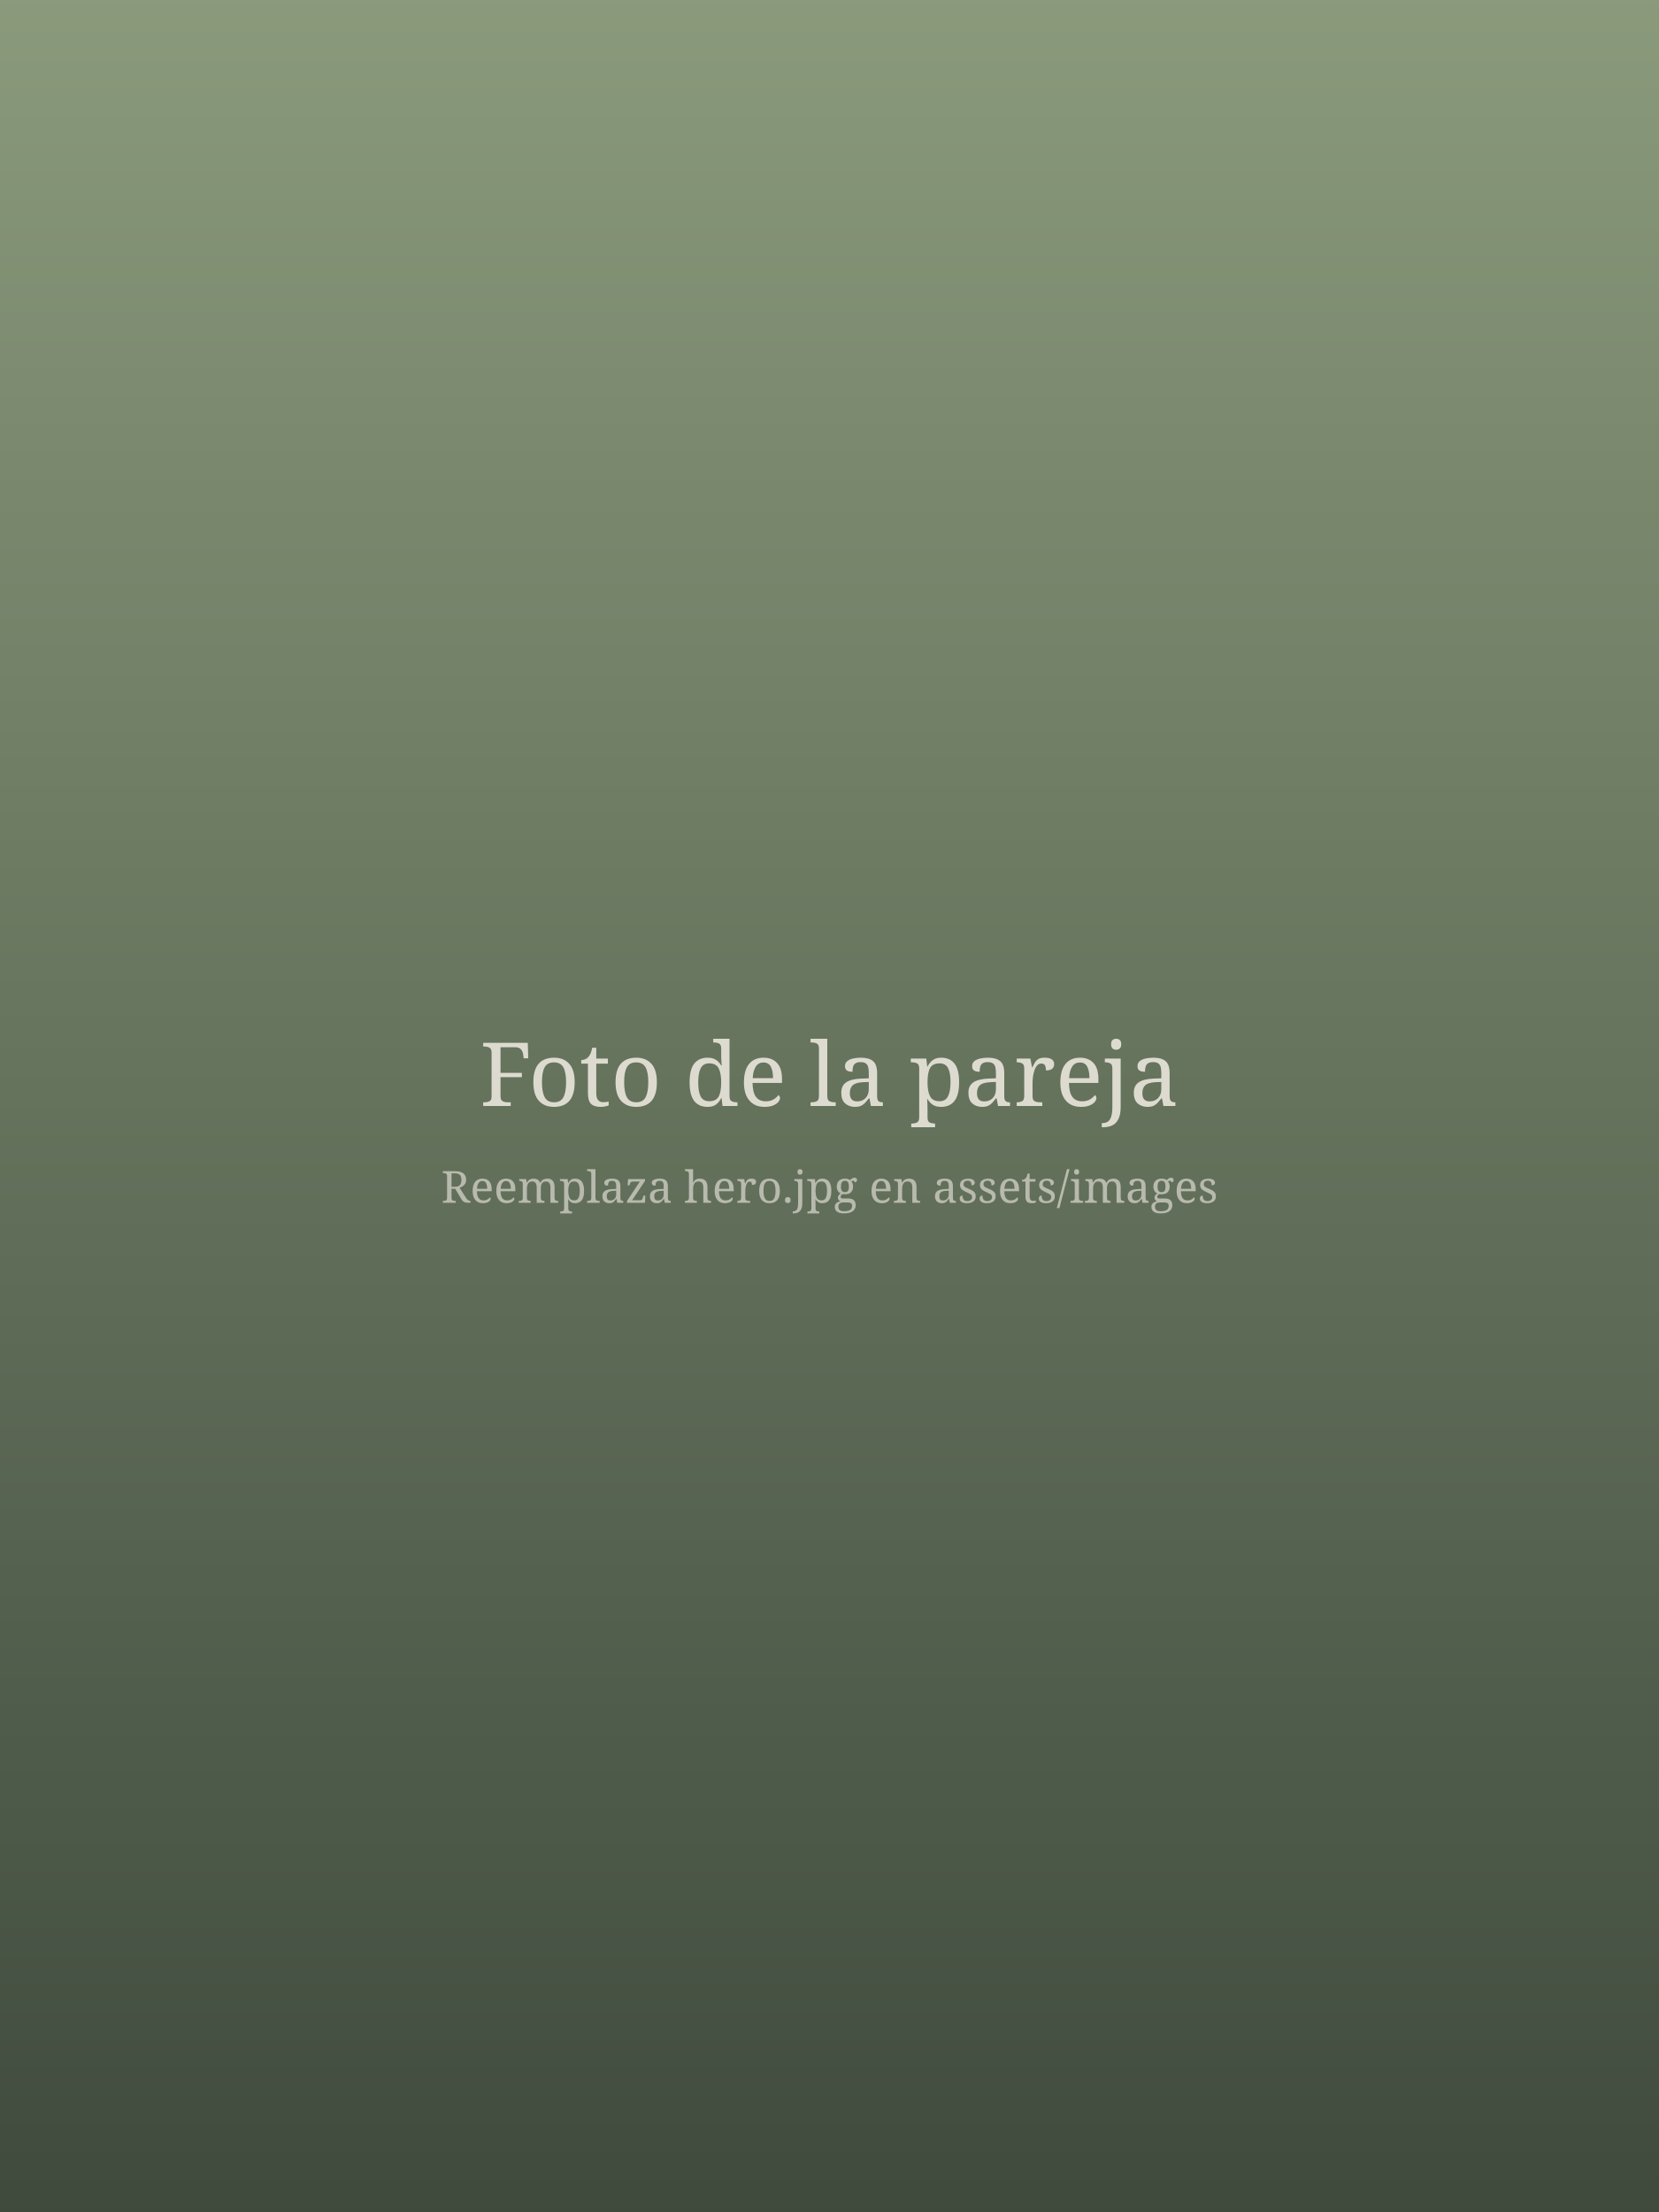
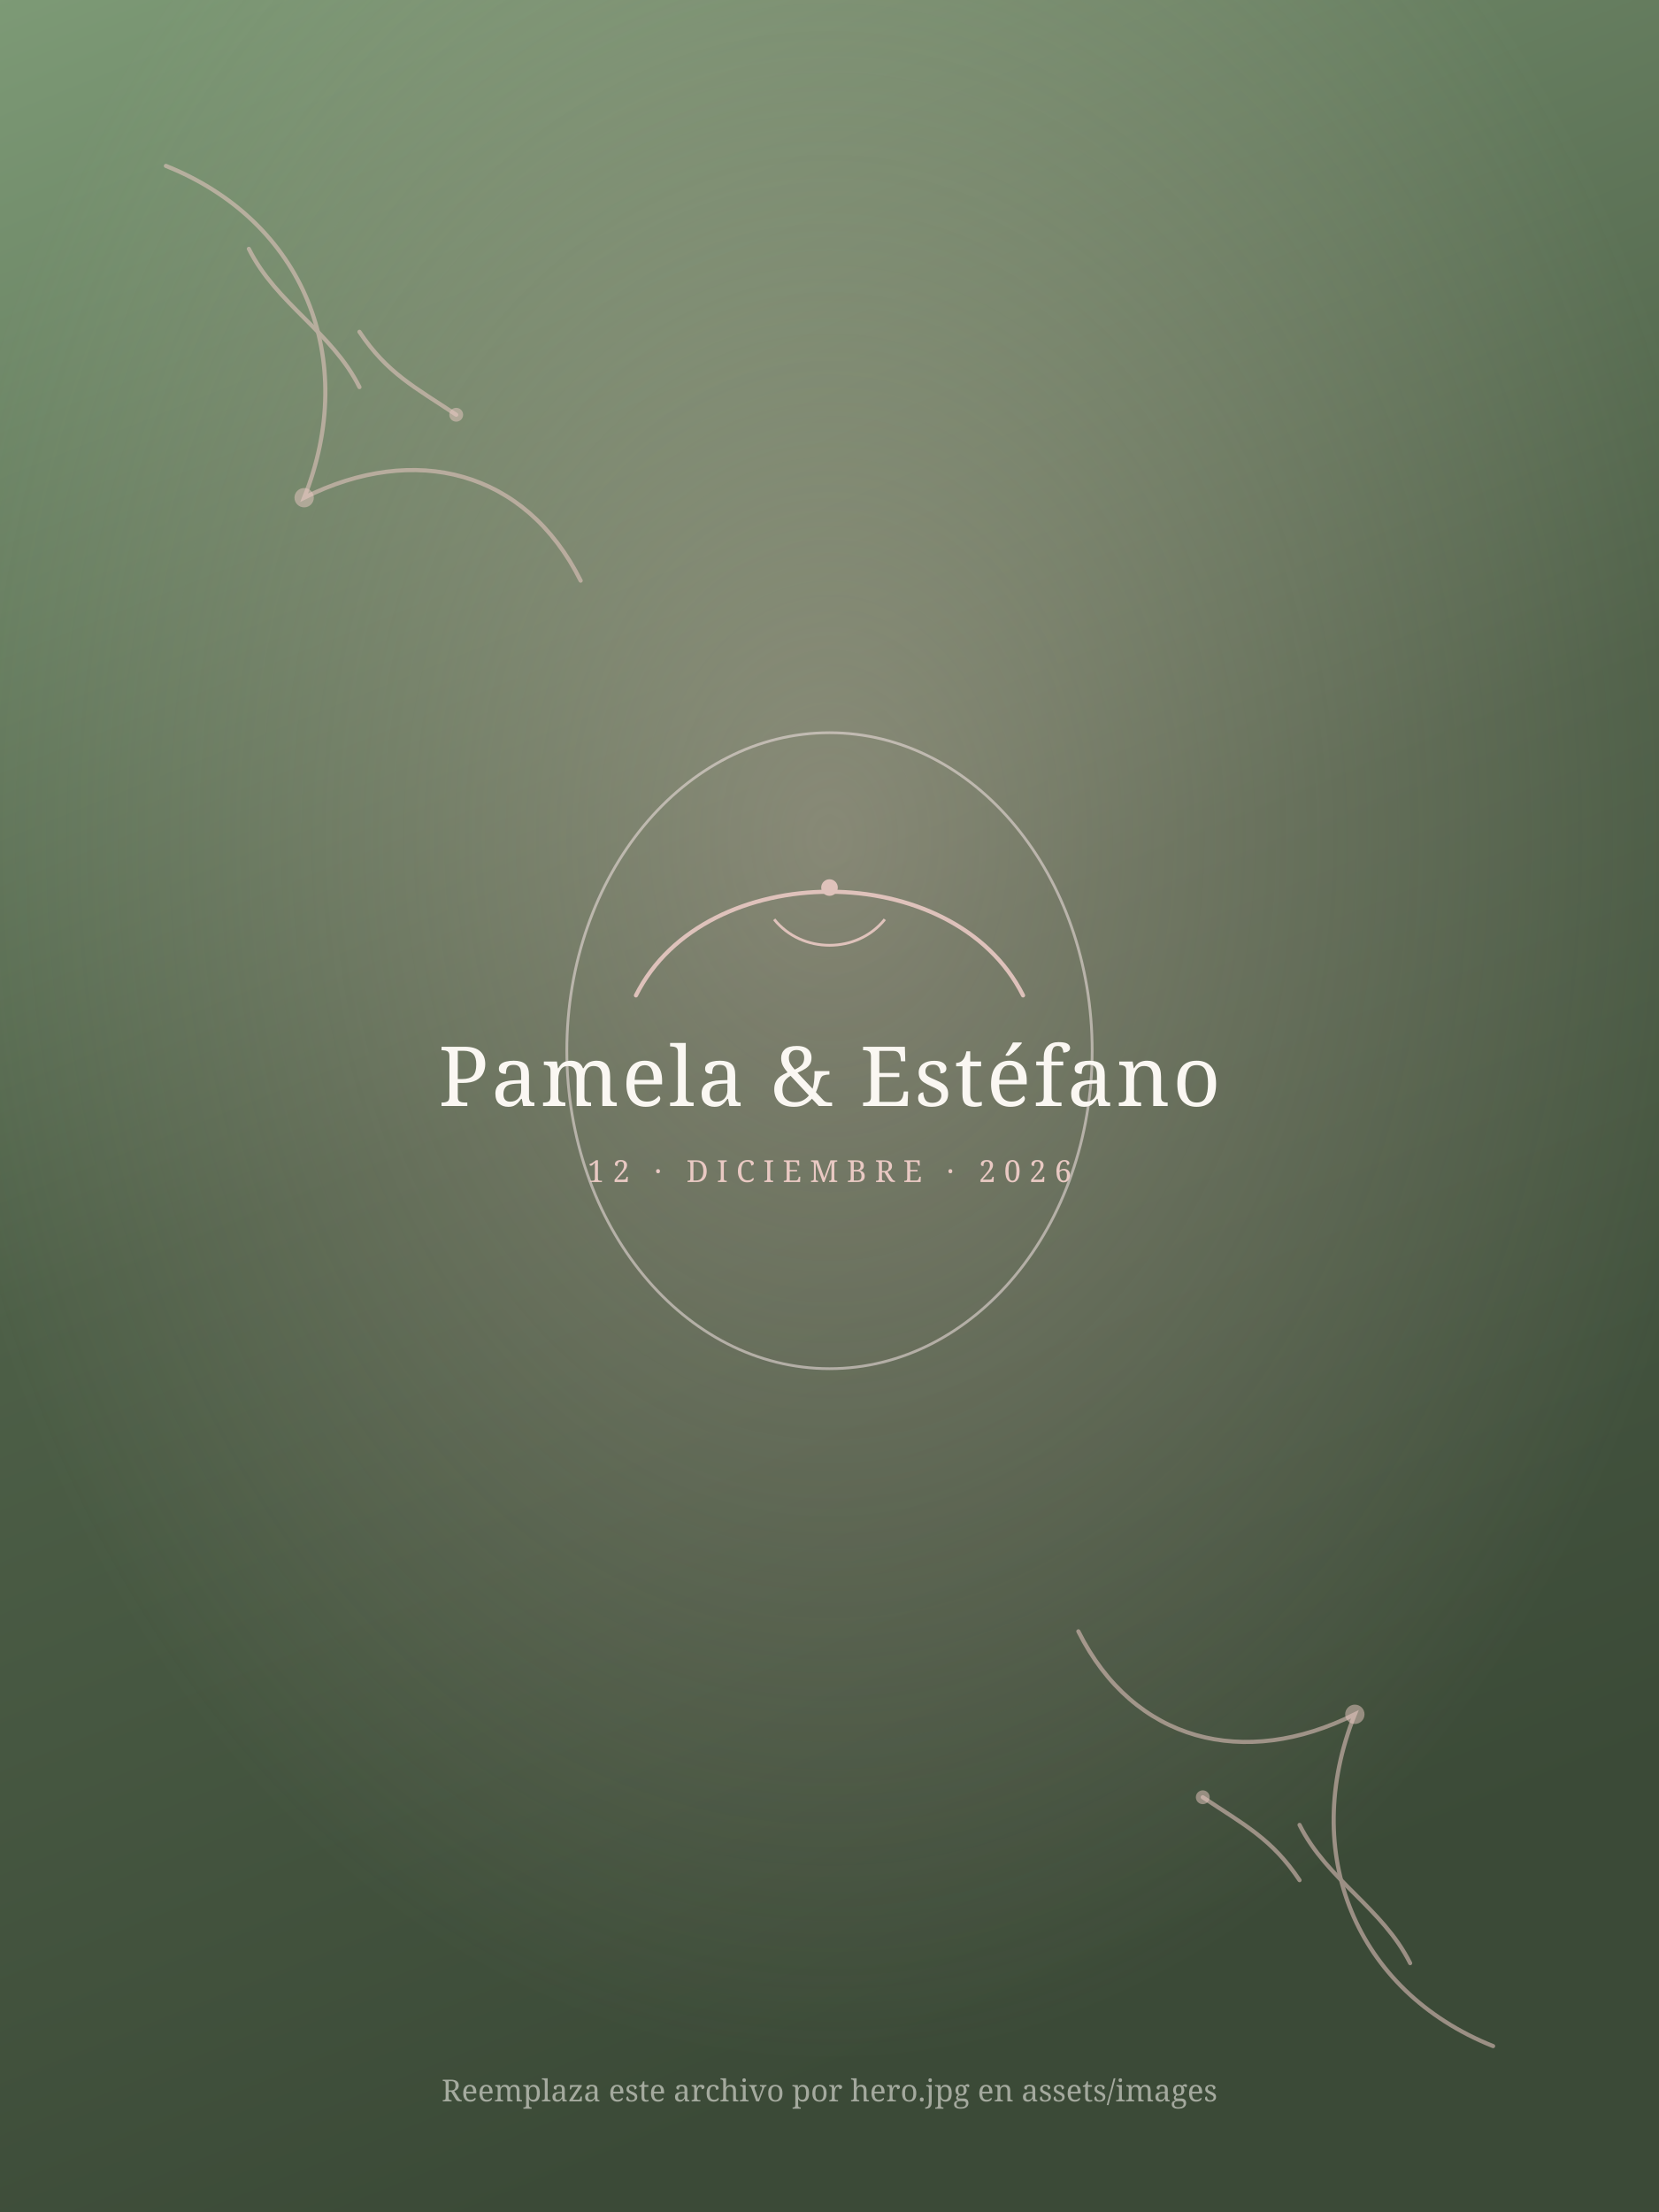
<svg xmlns="http://www.w3.org/2000/svg" width="1200" height="1600" viewBox="0 0 1200 1600">
  <defs>
-     <linearGradient id="g" x1="0" y1="0" x2="0" y2="1">
-       <stop offset="0%" stop-color="#8a9a7b" />
-       <stop offset="100%" stop-color="#3f4a3d" />
+     <linearGradient id="heroBg" x1="0" y1="0" x2="0.3" y2="1">
+       <stop offset="0%" stop-color="#7d9a76" />
+       <stop offset="55%" stop-color="#4d5f47" />
+       <stop offset="100%" stop-color="#3b4a37" />
    </linearGradient>
+     <radialGradient id="heroGlow" cx="50%" cy="38%" r="55%">
+       <stop offset="0%" stop-color="#e9c9c3" stop-opacity="0.35" />
+       <stop offset="100%" stop-color="#e9c9c3" stop-opacity="0" />
+     </radialGradient>
  </defs>
-   <rect width="1200" height="1600" fill="url(#g)" />
-   <text x="600" y="800" font-family="Georgia, serif" font-size="64" fill="#f2ede4" text-anchor="middle" opacity="0.85">
-     Foto de la pareja
+   <rect width="1200" height="1600" fill="url(#heroBg)" />
+   <rect width="1200" height="1600" fill="url(#heroGlow)" />
+   <g fill="none" stroke="#e9c9c3" stroke-width="3" opacity="0.55" stroke-linecap="round">
+     <path d="M120,120 C220,160 260,260 220,360 C300,320 380,340 420,420" />
+     <path d="M180,180 C200,220 240,240 260,280" />
+     <path d="M260,240 C280,270 300,280 330,300" />
+     <path d="M1080,1480 C980,1440 940,1340 980,1240 C900,1280 820,1260 780,1180" />
+     <path d="M1020,1420 C1000,1380 960,1360 940,1320" />
+     <path d="M940,1360 C920,1330 900,1320 870,1300" />
+   </g>
+   <g fill="#e9c9c3" opacity="0.5">
+     <circle cx="220" cy="360" r="7" />
+     <circle cx="330" cy="300" r="5" />
+     <circle cx="980" cy="1240" r="7" />
+     <circle cx="870" cy="1300" r="5" />
+   </g>
+   <g transform="translate(600,760)" opacity="0.9">
+     <ellipse cx="0" cy="0" rx="190" ry="230" fill="none" stroke="#f4e6e4" stroke-width="2" opacity="0.6" />
+     <path d="M-140,-40 C-90,-140 90,-140 140,-40" fill="none" stroke="#e9c9c3" stroke-width="3" stroke-linecap="round" />
+     <circle cx="0" cy="-118" r="6" fill="#e9c9c3" />
+     <path d="M-40,-95 C-20,-70 20,-70 40,-95" fill="none" stroke="#e9c9c3" stroke-width="2" />
+   </g>
+   <text x="600" y="800" font-family="'Cormorant Garamond', Georgia, serif" font-size="60" fill="#faf7f2" text-anchor="middle" letter-spacing="2">
+     Pamela &amp; Estéfano
  </text>
-   <text x="600" y="870" font-family="Georgia, serif" font-size="32" fill="#f2ede4" text-anchor="middle" opacity="0.6">
-     Reemplaza hero.jpg en assets/images
+   <text x="600" y="855" font-family="Georgia, serif" font-size="22" fill="#e9c9c3" text-anchor="middle" letter-spacing="6">
+     12 · DICIEMBRE · 2026
+   </text>
+   <text x="600" y="1520" font-family="Georgia, serif" font-size="22" fill="#faf7f2" text-anchor="middle" opacity="0.55">
+     Reemplaza este archivo por hero.jpg en assets/images
  </text>
</svg>
